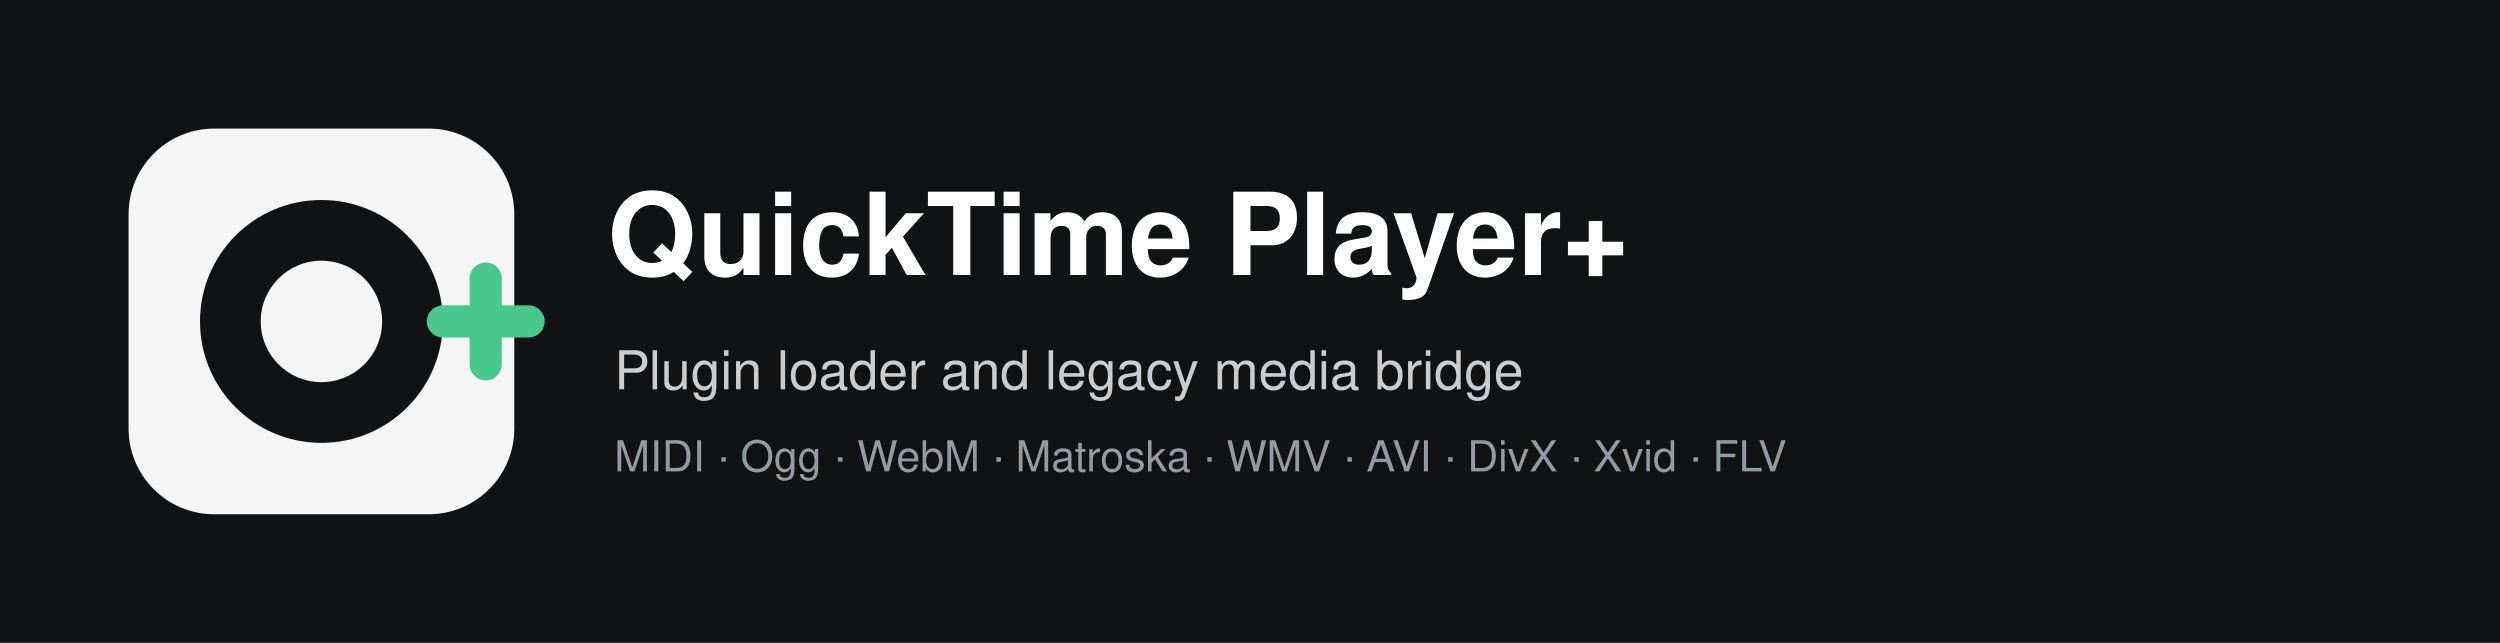
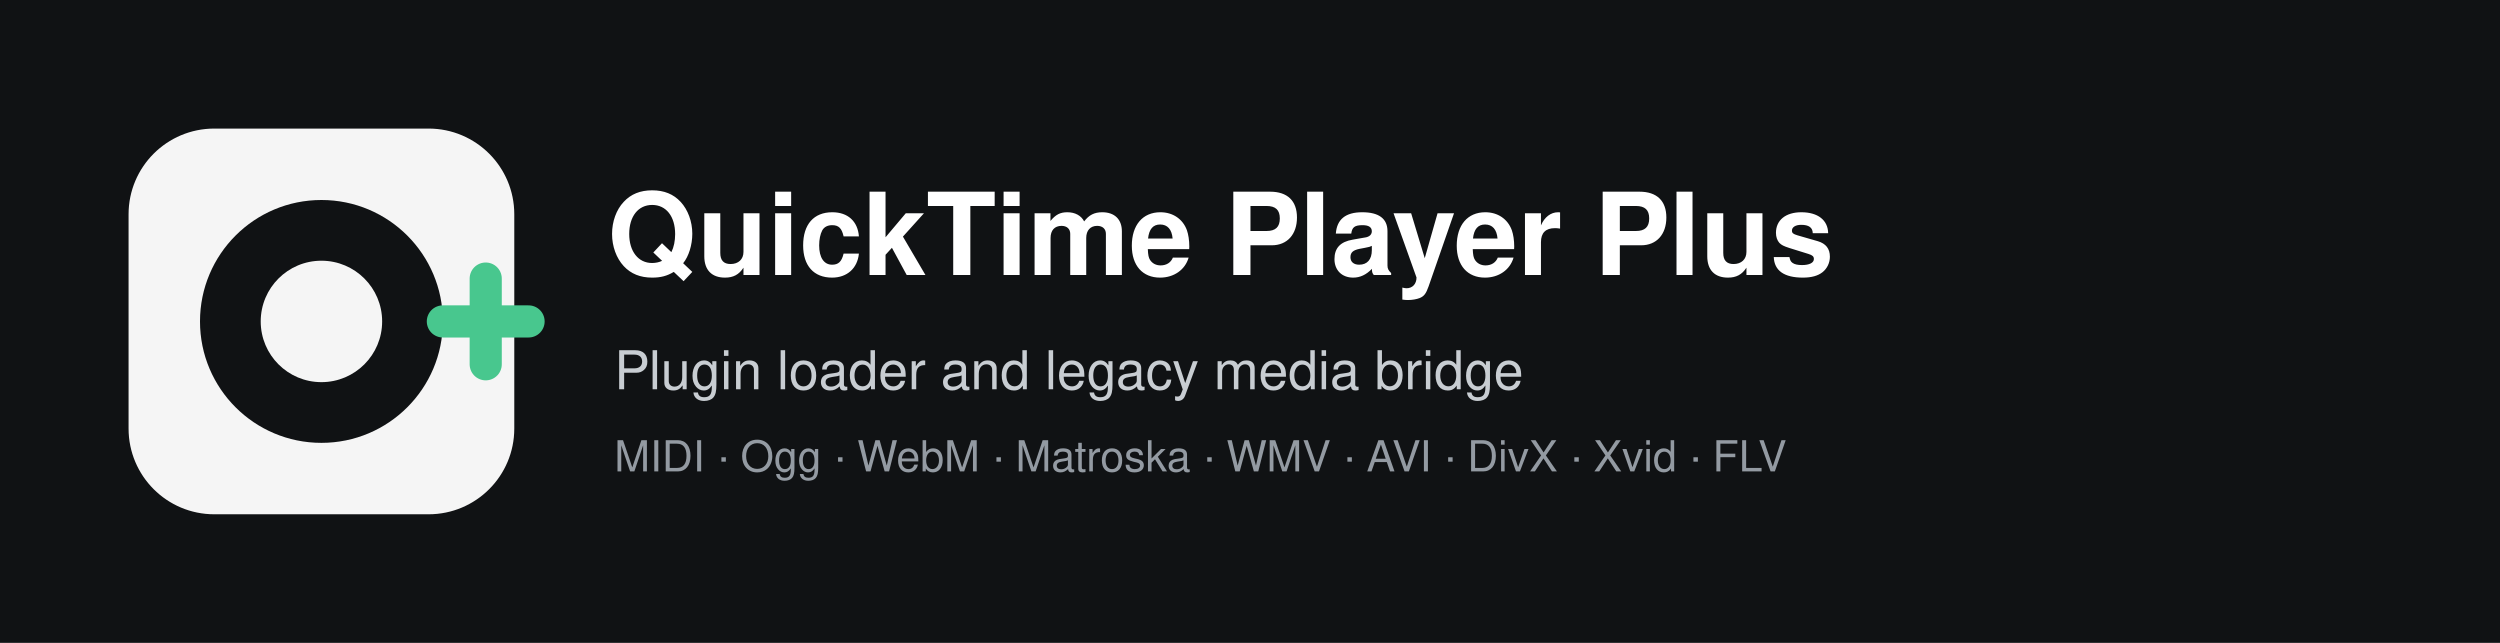
- <svg xmlns="http://www.w3.org/2000/svg" width="1400" height="360" viewBox="0 0 1400 360" role="img" aria-label="QuickTime Player+">
+ <svg xmlns="http://www.w3.org/2000/svg" width="1400" height="360" viewBox="0 0 1400 360" role="img" aria-label="QuickTime Player Plus">
  <rect width="1400" height="360" fill="#101214" />
  <rect x="72" y="72" width="216" height="216" rx="48" fill="#f5f5f5" />
  <path d="M180 112a68 68 0 1 0 0 136 68 68 0 0 0 0-136Zm0 34a34 34 0 1 1 0 68 34 34 0 0 1 0-68Z" fill="#101214" />
  <path d="M248 180h48M272 156v48" stroke="#48c78e" stroke-width="18" stroke-linecap="round" />
-   <text x="340" y="154" font-family="-apple-system,BlinkMacSystemFont,Helvetica,Arial,sans-serif" font-size="64" font-weight="700" fill="#fff">QuickTime Player+</text>
+   <text x="340" y="154" font-family="-apple-system,BlinkMacSystemFont,Helvetica,Arial,sans-serif" font-size="64" font-weight="700" fill="#fff">QuickTime Player Plus</text>
  <text x="344" y="218" font-family="-apple-system,BlinkMacSystemFont,Helvetica,Arial,sans-serif" font-size="30" fill="#c8cdd2">Plugin loader and legacy media bridge</text>
  <text x="344" y="264" font-family="-apple-system,BlinkMacSystemFont,Helvetica,Arial,sans-serif" font-size="24" fill="#939aa2">MIDI · Ogg · WebM · Matroska · WMV · AVI · DivX · Xvid · FLV</text>
</svg>
